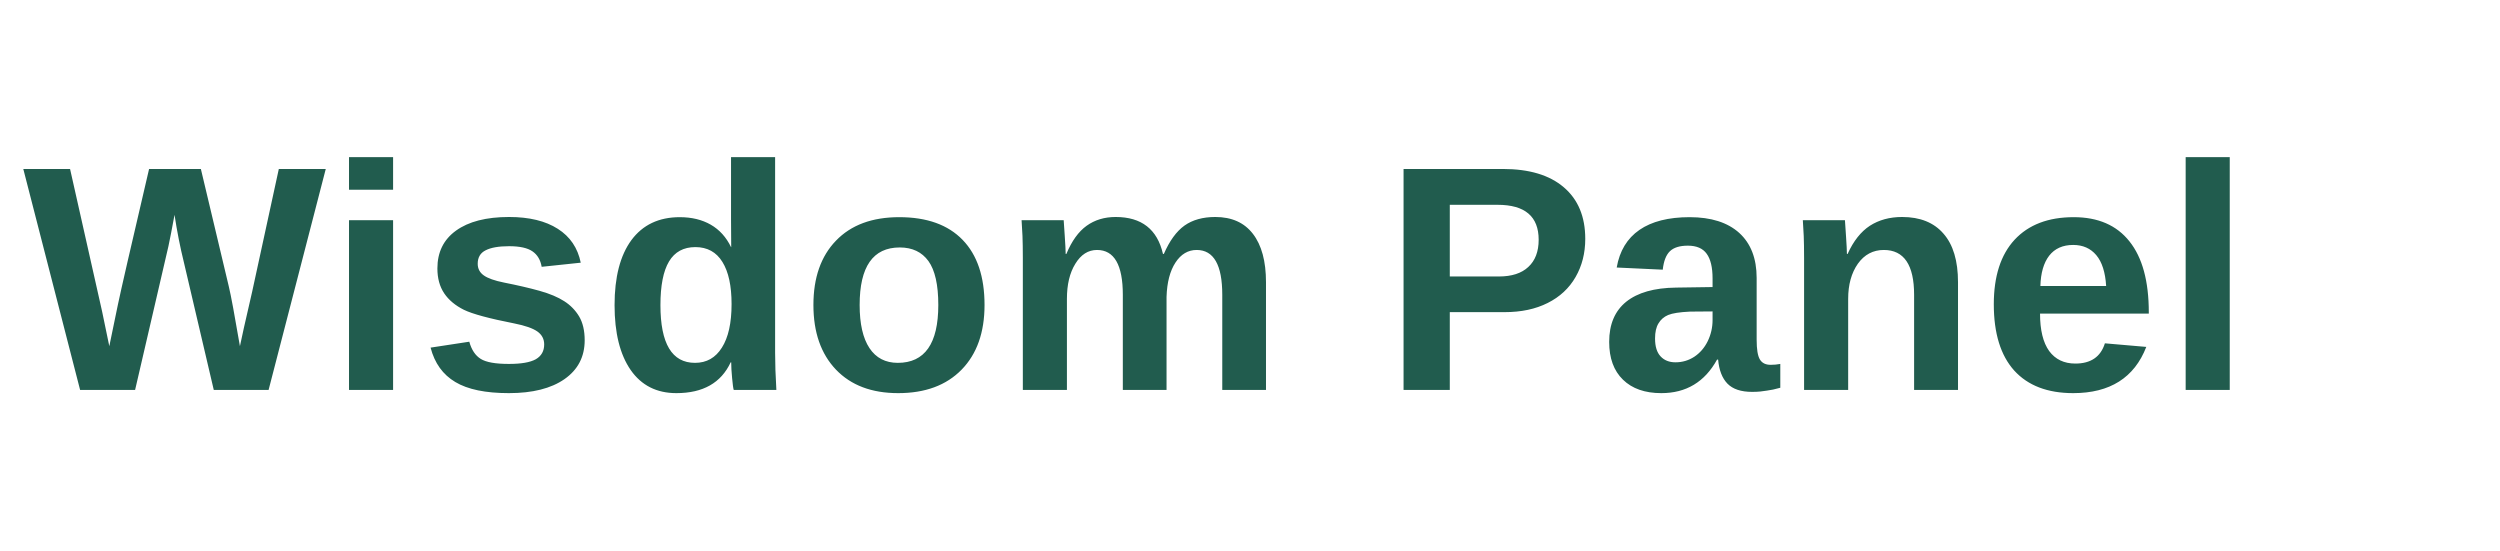
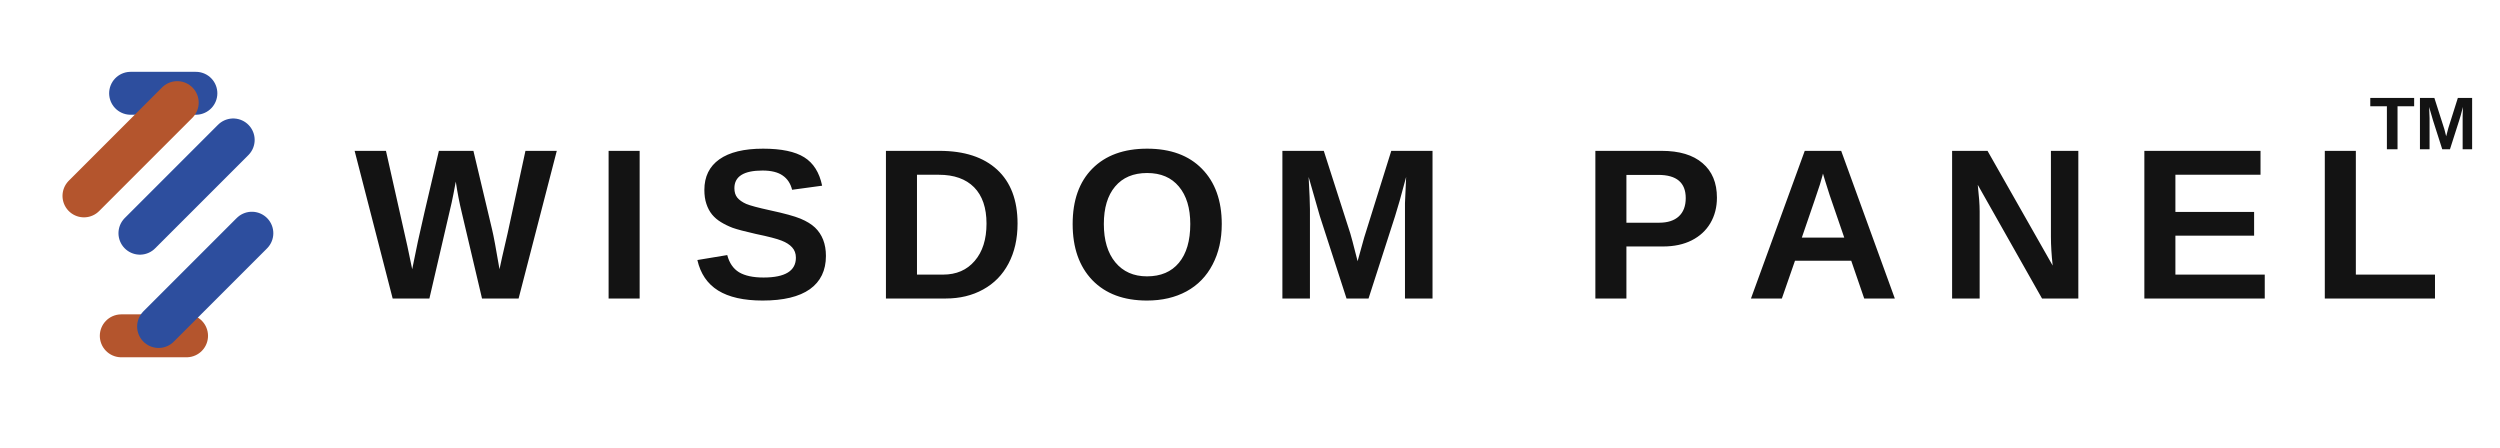
- <svg xmlns="http://www.w3.org/2000/svg" viewBox="0 0 218 48" overflow="visible" role="img" aria-label="Wisdom Panel">
-   <text x="2" y="34" font-family="Arial, Helvetica, sans-serif" font-size="28" font-weight="800" letter-spacing="0.3" fill="#215C4E">Wisdom Panel</text>
+ <svg xmlns="http://www.w3.org/2000/svg" viewBox="0 0 268 48" overflow="visible" role="img" aria-label="Wisdom Panel">
+   <g stroke-width="4.6" stroke-linecap="round" fill="none">
+     <path d="M14 10 L21 10" stroke="#2D4E9E" />
+     <path d="M9 21 L19 11" stroke="#B4552D" />
+     <path d="M15 25 L25 15" stroke="#2D4E9E" />
+     <path d="M13 36 L20 36" stroke="#B4552D" />
+     <path d="M17 35 L27 25" stroke="#2D4E9E" />
+   </g>
+   <text x="38" y="32" font-family="Arial, Helvetica, sans-serif" font-size="23" font-weight="600" letter-spacing="4" fill="#131313">WISDOM PANEL</text>
+   <text x="254" y="16" font-family="Arial, Helvetica, sans-serif" font-size="8" font-weight="600" fill="#131313">TM</text>
</svg>
